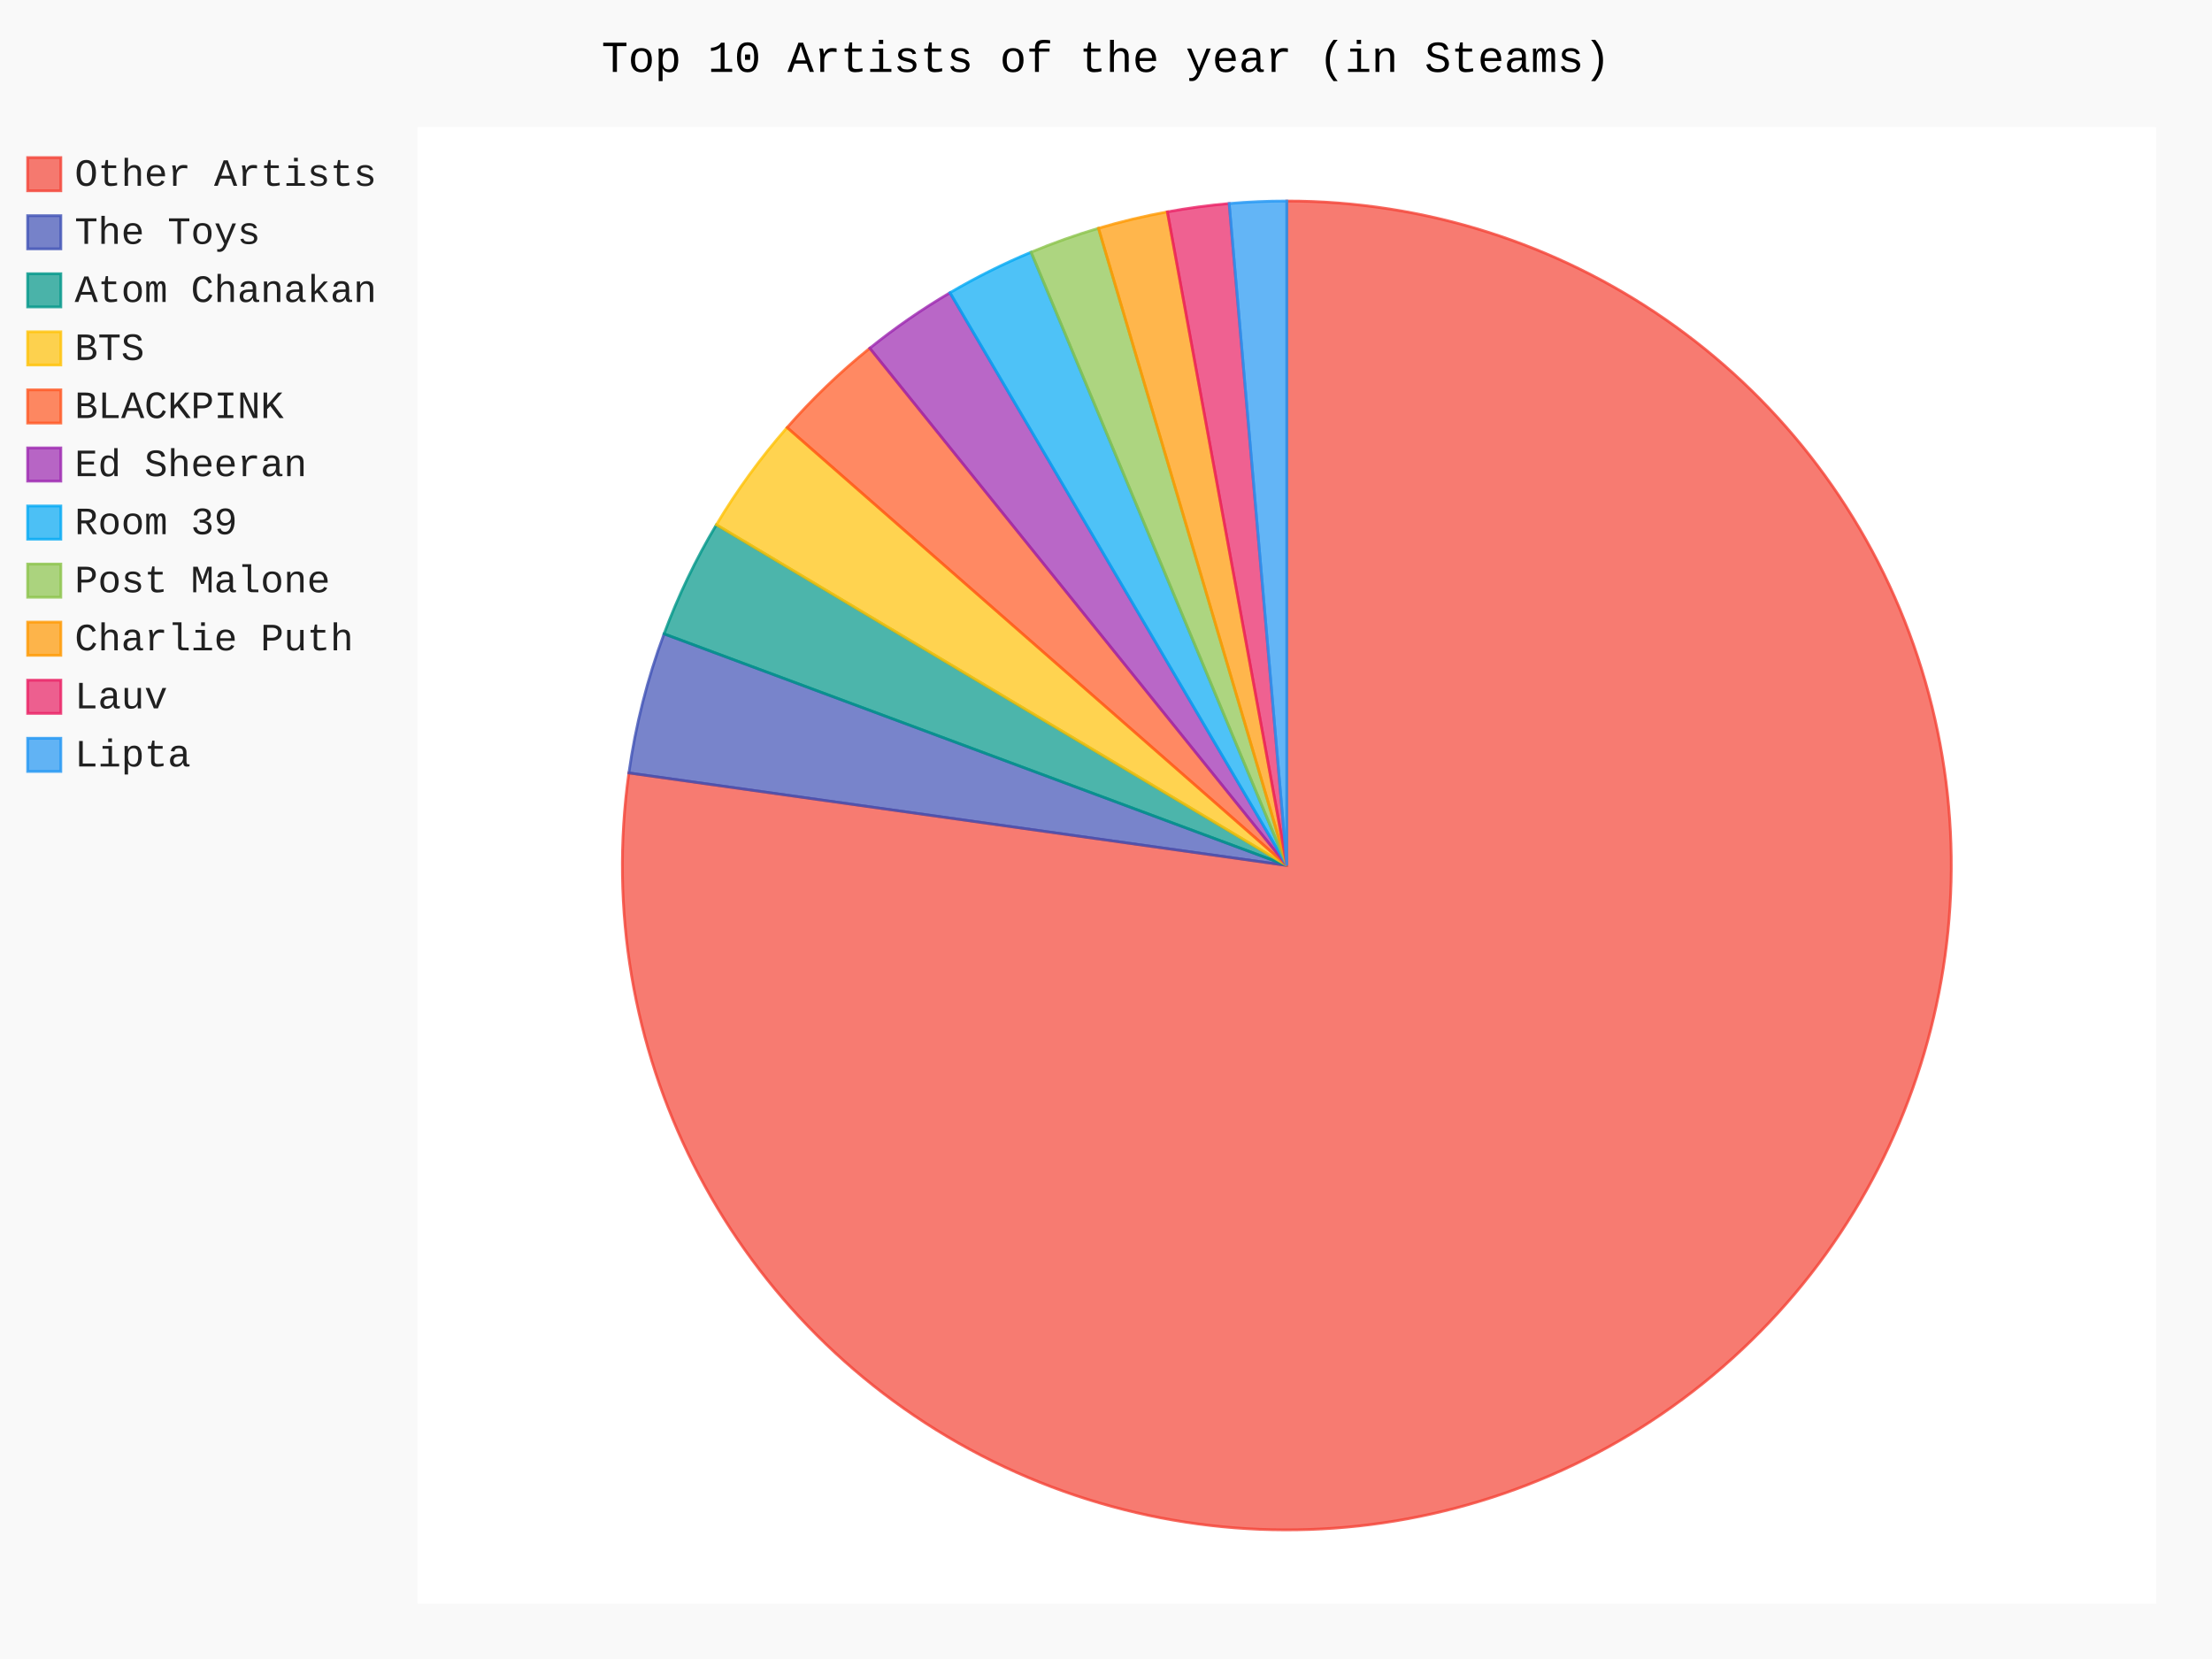
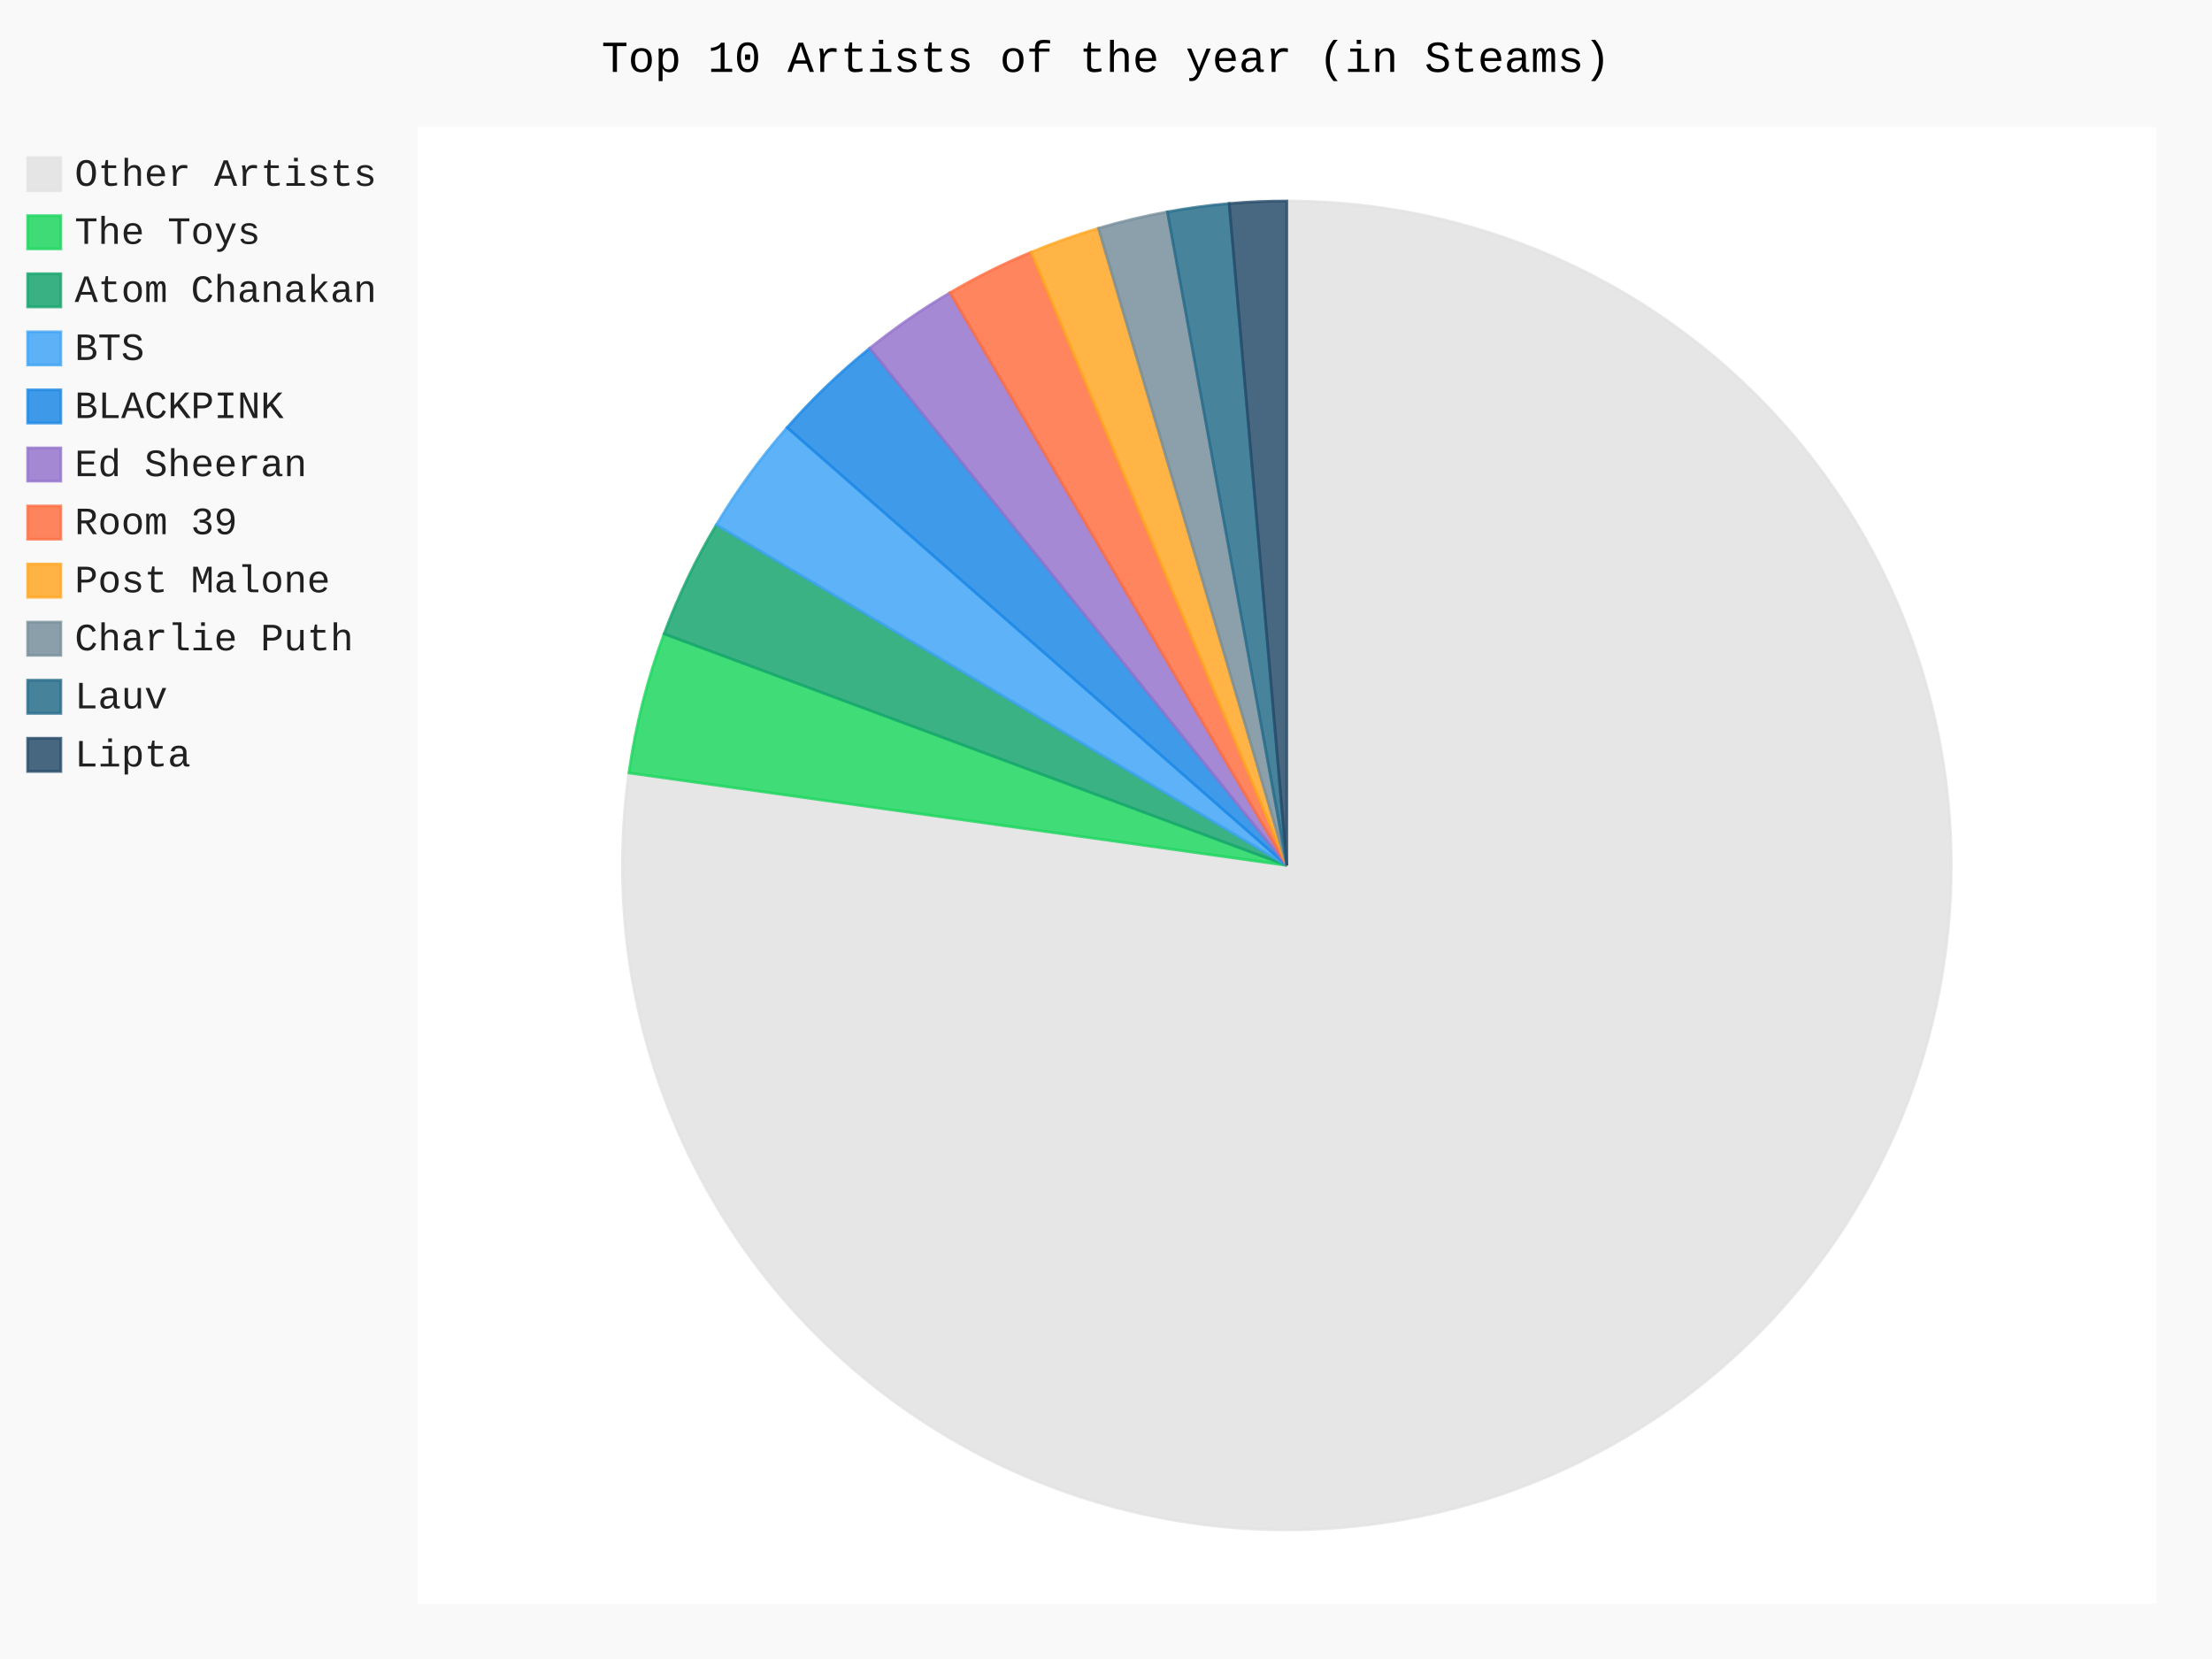
- <svg xmlns="http://www.w3.org/2000/svg" class="pygal-chart" id="chart-0bee6a0a-6718-4ec3-8712-d936a7f5e14b" viewBox="0 0 800 600">
+ <svg xmlns="http://www.w3.org/2000/svg" class="pygal-chart" id="chart-3a645582-e407-45b5-85c8-3515e7d4632e" viewBox="0 0 800 600">
  <defs>
-     <style type="text/css">#chart-0bee6a0a-6718-4ec3-8712-d936a7f5e14b{-webkit-user-select:none;-webkit-font-smoothing:antialiased;font-family:Consolas,"Liberation Mono",Menlo,Courier,monospace}#chart-0bee6a0a-6718-4ec3-8712-d936a7f5e14b .title{font-family:Consolas,"Liberation Mono",Menlo,Courier,monospace;font-size:16px}#chart-0bee6a0a-6718-4ec3-8712-d936a7f5e14b .legends .legend text{font-family:Consolas,"Liberation Mono",Menlo,Courier,monospace;font-size:14px}#chart-0bee6a0a-6718-4ec3-8712-d936a7f5e14b .axis text{font-family:Consolas,"Liberation Mono",Menlo,Courier,monospace;font-size:10px}#chart-0bee6a0a-6718-4ec3-8712-d936a7f5e14b .axis text.major{font-family:Consolas,"Liberation Mono",Menlo,Courier,monospace;font-size:10px}#chart-0bee6a0a-6718-4ec3-8712-d936a7f5e14b .text-overlay text.value{font-family:Consolas,"Liberation Mono",Menlo,Courier,monospace;font-size:16px}#chart-0bee6a0a-6718-4ec3-8712-d936a7f5e14b .text-overlay text.label{font-family:Consolas,"Liberation Mono",Menlo,Courier,monospace;font-size:10px}#chart-0bee6a0a-6718-4ec3-8712-d936a7f5e14b .tooltip{font-family:Consolas,"Liberation Mono",Menlo,Courier,monospace;font-size:14px}#chart-0bee6a0a-6718-4ec3-8712-d936a7f5e14b text.no_data{font-family:Consolas,"Liberation Mono",Menlo,Courier,monospace;font-size:64px}
- #chart-0bee6a0a-6718-4ec3-8712-d936a7f5e14b{background-color:rgba(249,249,249,1)}#chart-0bee6a0a-6718-4ec3-8712-d936a7f5e14b path,#chart-0bee6a0a-6718-4ec3-8712-d936a7f5e14b line,#chart-0bee6a0a-6718-4ec3-8712-d936a7f5e14b rect,#chart-0bee6a0a-6718-4ec3-8712-d936a7f5e14b circle{-webkit-transition:150ms;-moz-transition:150ms;transition:150ms}#chart-0bee6a0a-6718-4ec3-8712-d936a7f5e14b .graph &gt; .background{fill:rgba(249,249,249,1)}#chart-0bee6a0a-6718-4ec3-8712-d936a7f5e14b .plot &gt; .background{fill:rgba(255,255,255,1)}#chart-0bee6a0a-6718-4ec3-8712-d936a7f5e14b .graph{fill:rgba(0,0,0,.87)}#chart-0bee6a0a-6718-4ec3-8712-d936a7f5e14b text.no_data{fill:rgba(0,0,0,1)}#chart-0bee6a0a-6718-4ec3-8712-d936a7f5e14b .title{fill:rgba(0,0,0,1)}#chart-0bee6a0a-6718-4ec3-8712-d936a7f5e14b .legends .legend text{fill:rgba(0,0,0,.87)}#chart-0bee6a0a-6718-4ec3-8712-d936a7f5e14b .legends .legend:hover text{fill:rgba(0,0,0,1)}#chart-0bee6a0a-6718-4ec3-8712-d936a7f5e14b .axis .line{stroke:rgba(0,0,0,1)}#chart-0bee6a0a-6718-4ec3-8712-d936a7f5e14b .axis .guide.line{stroke:rgba(0,0,0,.54)}#chart-0bee6a0a-6718-4ec3-8712-d936a7f5e14b .axis .major.line{stroke:rgba(0,0,0,.87)}#chart-0bee6a0a-6718-4ec3-8712-d936a7f5e14b .axis text.major{fill:rgba(0,0,0,1)}#chart-0bee6a0a-6718-4ec3-8712-d936a7f5e14b .axis.y .guides:hover .guide.line,#chart-0bee6a0a-6718-4ec3-8712-d936a7f5e14b .line-graph .axis.x .guides:hover .guide.line,#chart-0bee6a0a-6718-4ec3-8712-d936a7f5e14b .stackedline-graph .axis.x .guides:hover .guide.line,#chart-0bee6a0a-6718-4ec3-8712-d936a7f5e14b .xy-graph .axis.x .guides:hover .guide.line{stroke:rgba(0,0,0,1)}#chart-0bee6a0a-6718-4ec3-8712-d936a7f5e14b .axis .guides:hover text{fill:rgba(0,0,0,1)}#chart-0bee6a0a-6718-4ec3-8712-d936a7f5e14b .reactive{fill-opacity:.7;stroke-opacity:.8}#chart-0bee6a0a-6718-4ec3-8712-d936a7f5e14b .ci{stroke:rgba(0,0,0,.87)}#chart-0bee6a0a-6718-4ec3-8712-d936a7f5e14b .reactive.active,#chart-0bee6a0a-6718-4ec3-8712-d936a7f5e14b .active .reactive{fill-opacity:.8;stroke-opacity:.9;stroke-width:4}#chart-0bee6a0a-6718-4ec3-8712-d936a7f5e14b .ci .reactive.active{stroke-width:1.5}#chart-0bee6a0a-6718-4ec3-8712-d936a7f5e14b .series text{fill:rgba(0,0,0,1)}#chart-0bee6a0a-6718-4ec3-8712-d936a7f5e14b .tooltip rect{fill:rgba(255,255,255,1);stroke:rgba(0,0,0,1);-webkit-transition:opacity 150ms;-moz-transition:opacity 150ms;transition:opacity 150ms}#chart-0bee6a0a-6718-4ec3-8712-d936a7f5e14b .tooltip .label{fill:rgba(0,0,0,.87)}#chart-0bee6a0a-6718-4ec3-8712-d936a7f5e14b .tooltip .label{fill:rgba(0,0,0,.87)}#chart-0bee6a0a-6718-4ec3-8712-d936a7f5e14b .tooltip .legend{font-size:.8em;fill:rgba(0,0,0,.54)}#chart-0bee6a0a-6718-4ec3-8712-d936a7f5e14b .tooltip .x_label{font-size:.6em;fill:rgba(0,0,0,1)}#chart-0bee6a0a-6718-4ec3-8712-d936a7f5e14b .tooltip .xlink{font-size:.5em;text-decoration:underline}#chart-0bee6a0a-6718-4ec3-8712-d936a7f5e14b .tooltip .value{font-size:1.5em}#chart-0bee6a0a-6718-4ec3-8712-d936a7f5e14b .bound{font-size:.5em}#chart-0bee6a0a-6718-4ec3-8712-d936a7f5e14b .max-value{font-size:.75em;fill:rgba(0,0,0,.54)}#chart-0bee6a0a-6718-4ec3-8712-d936a7f5e14b .map-element{fill:rgba(255,255,255,1);stroke:rgba(0,0,0,.54) !important}#chart-0bee6a0a-6718-4ec3-8712-d936a7f5e14b .map-element .reactive{fill-opacity:inherit;stroke-opacity:inherit}#chart-0bee6a0a-6718-4ec3-8712-d936a7f5e14b .color-0,#chart-0bee6a0a-6718-4ec3-8712-d936a7f5e14b .color-0 a:visited{stroke:#F44336;fill:#F44336}#chart-0bee6a0a-6718-4ec3-8712-d936a7f5e14b .color-1,#chart-0bee6a0a-6718-4ec3-8712-d936a7f5e14b .color-1 a:visited{stroke:#3F51B5;fill:#3F51B5}#chart-0bee6a0a-6718-4ec3-8712-d936a7f5e14b .color-2,#chart-0bee6a0a-6718-4ec3-8712-d936a7f5e14b .color-2 a:visited{stroke:#009688;fill:#009688}#chart-0bee6a0a-6718-4ec3-8712-d936a7f5e14b .color-3,#chart-0bee6a0a-6718-4ec3-8712-d936a7f5e14b .color-3 a:visited{stroke:#FFC107;fill:#FFC107}#chart-0bee6a0a-6718-4ec3-8712-d936a7f5e14b .color-4,#chart-0bee6a0a-6718-4ec3-8712-d936a7f5e14b .color-4 a:visited{stroke:#FF5722;fill:#FF5722}#chart-0bee6a0a-6718-4ec3-8712-d936a7f5e14b .color-5,#chart-0bee6a0a-6718-4ec3-8712-d936a7f5e14b .color-5 a:visited{stroke:#9C27B0;fill:#9C27B0}#chart-0bee6a0a-6718-4ec3-8712-d936a7f5e14b .color-6,#chart-0bee6a0a-6718-4ec3-8712-d936a7f5e14b .color-6 a:visited{stroke:#03A9F4;fill:#03A9F4}#chart-0bee6a0a-6718-4ec3-8712-d936a7f5e14b .color-7,#chart-0bee6a0a-6718-4ec3-8712-d936a7f5e14b .color-7 a:visited{stroke:#8BC34A;fill:#8BC34A}#chart-0bee6a0a-6718-4ec3-8712-d936a7f5e14b .color-8,#chart-0bee6a0a-6718-4ec3-8712-d936a7f5e14b .color-8 a:visited{stroke:#FF9800;fill:#FF9800}#chart-0bee6a0a-6718-4ec3-8712-d936a7f5e14b .color-9,#chart-0bee6a0a-6718-4ec3-8712-d936a7f5e14b .color-9 a:visited{stroke:#E91E63;fill:#E91E63}#chart-0bee6a0a-6718-4ec3-8712-d936a7f5e14b .color-10,#chart-0bee6a0a-6718-4ec3-8712-d936a7f5e14b .color-10 a:visited{stroke:#2196F3;fill:#2196F3}#chart-0bee6a0a-6718-4ec3-8712-d936a7f5e14b .text-overlay .color-0 text{fill:black}#chart-0bee6a0a-6718-4ec3-8712-d936a7f5e14b .text-overlay .color-1 text{fill:black}#chart-0bee6a0a-6718-4ec3-8712-d936a7f5e14b .text-overlay .color-2 text{fill:black}#chart-0bee6a0a-6718-4ec3-8712-d936a7f5e14b .text-overlay .color-3 text{fill:black}#chart-0bee6a0a-6718-4ec3-8712-d936a7f5e14b .text-overlay .color-4 text{fill:black}#chart-0bee6a0a-6718-4ec3-8712-d936a7f5e14b .text-overlay .color-5 text{fill:black}#chart-0bee6a0a-6718-4ec3-8712-d936a7f5e14b .text-overlay .color-6 text{fill:black}#chart-0bee6a0a-6718-4ec3-8712-d936a7f5e14b .text-overlay .color-7 text{fill:black}#chart-0bee6a0a-6718-4ec3-8712-d936a7f5e14b .text-overlay .color-8 text{fill:black}#chart-0bee6a0a-6718-4ec3-8712-d936a7f5e14b .text-overlay .color-9 text{fill:black}#chart-0bee6a0a-6718-4ec3-8712-d936a7f5e14b .text-overlay .color-10 text{fill:black}
- #chart-0bee6a0a-6718-4ec3-8712-d936a7f5e14b text.no_data{text-anchor:middle}#chart-0bee6a0a-6718-4ec3-8712-d936a7f5e14b .guide.line{fill:none}#chart-0bee6a0a-6718-4ec3-8712-d936a7f5e14b .centered{text-anchor:middle}#chart-0bee6a0a-6718-4ec3-8712-d936a7f5e14b .title{text-anchor:middle}#chart-0bee6a0a-6718-4ec3-8712-d936a7f5e14b .legends .legend text{fill-opacity:1}#chart-0bee6a0a-6718-4ec3-8712-d936a7f5e14b .axis.x text{text-anchor:middle}#chart-0bee6a0a-6718-4ec3-8712-d936a7f5e14b .axis.x:not(.web) text[transform]{text-anchor:start}#chart-0bee6a0a-6718-4ec3-8712-d936a7f5e14b .axis.x:not(.web) text[transform].backwards{text-anchor:end}#chart-0bee6a0a-6718-4ec3-8712-d936a7f5e14b .axis.y text{text-anchor:end}#chart-0bee6a0a-6718-4ec3-8712-d936a7f5e14b .axis.y text[transform].backwards{text-anchor:start}#chart-0bee6a0a-6718-4ec3-8712-d936a7f5e14b .axis.y2 text{text-anchor:start}#chart-0bee6a0a-6718-4ec3-8712-d936a7f5e14b .axis.y2 text[transform].backwards{text-anchor:end}#chart-0bee6a0a-6718-4ec3-8712-d936a7f5e14b .axis .guide.line{stroke-dasharray:4,4}#chart-0bee6a0a-6718-4ec3-8712-d936a7f5e14b .axis .major.guide.line{stroke-dasharray:6,6}#chart-0bee6a0a-6718-4ec3-8712-d936a7f5e14b .horizontal .axis.y .guide.line,#chart-0bee6a0a-6718-4ec3-8712-d936a7f5e14b .horizontal .axis.y2 .guide.line,#chart-0bee6a0a-6718-4ec3-8712-d936a7f5e14b .vertical .axis.x .guide.line{opacity:0}#chart-0bee6a0a-6718-4ec3-8712-d936a7f5e14b .horizontal .axis.always_show .guide.line,#chart-0bee6a0a-6718-4ec3-8712-d936a7f5e14b .vertical .axis.always_show .guide.line{opacity:1 !important}#chart-0bee6a0a-6718-4ec3-8712-d936a7f5e14b .axis.y .guides:hover .guide.line,#chart-0bee6a0a-6718-4ec3-8712-d936a7f5e14b .axis.y2 .guides:hover .guide.line,#chart-0bee6a0a-6718-4ec3-8712-d936a7f5e14b .axis.x .guides:hover .guide.line{opacity:1}#chart-0bee6a0a-6718-4ec3-8712-d936a7f5e14b .axis .guides:hover text{opacity:1}#chart-0bee6a0a-6718-4ec3-8712-d936a7f5e14b .nofill{fill:none}#chart-0bee6a0a-6718-4ec3-8712-d936a7f5e14b .subtle-fill{fill-opacity:.2}#chart-0bee6a0a-6718-4ec3-8712-d936a7f5e14b .dot{stroke-width:1px;fill-opacity:1}#chart-0bee6a0a-6718-4ec3-8712-d936a7f5e14b .dot.active{stroke-width:5px}#chart-0bee6a0a-6718-4ec3-8712-d936a7f5e14b .dot.negative{fill:transparent}#chart-0bee6a0a-6718-4ec3-8712-d936a7f5e14b text,#chart-0bee6a0a-6718-4ec3-8712-d936a7f5e14b tspan{stroke:none !important}#chart-0bee6a0a-6718-4ec3-8712-d936a7f5e14b .series text.active{opacity:1}#chart-0bee6a0a-6718-4ec3-8712-d936a7f5e14b .tooltip rect{fill-opacity:.95;stroke-width:.5}#chart-0bee6a0a-6718-4ec3-8712-d936a7f5e14b .tooltip text{fill-opacity:1}#chart-0bee6a0a-6718-4ec3-8712-d936a7f5e14b .showable{visibility:hidden}#chart-0bee6a0a-6718-4ec3-8712-d936a7f5e14b .showable.shown{visibility:visible}#chart-0bee6a0a-6718-4ec3-8712-d936a7f5e14b .gauge-background{fill:rgba(229,229,229,1);stroke:none}#chart-0bee6a0a-6718-4ec3-8712-d936a7f5e14b .bg-lines{stroke:rgba(249,249,249,1);stroke-width:2px}</style>
+     <style type="text/css">#chart-3a645582-e407-45b5-85c8-3515e7d4632e{-webkit-user-select:none;-webkit-font-smoothing:antialiased;font-family:Consolas,"Liberation Mono",Menlo,Courier,monospace}#chart-3a645582-e407-45b5-85c8-3515e7d4632e .title{font-family:Consolas,"Liberation Mono",Menlo,Courier,monospace;font-size:16px}#chart-3a645582-e407-45b5-85c8-3515e7d4632e .legends .legend text{font-family:Consolas,"Liberation Mono",Menlo,Courier,monospace;font-size:14px}#chart-3a645582-e407-45b5-85c8-3515e7d4632e .axis text{font-family:Consolas,"Liberation Mono",Menlo,Courier,monospace;font-size:10px}#chart-3a645582-e407-45b5-85c8-3515e7d4632e .axis text.major{font-family:Consolas,"Liberation Mono",Menlo,Courier,monospace;font-size:10px}#chart-3a645582-e407-45b5-85c8-3515e7d4632e .text-overlay text.value{font-family:Consolas,"Liberation Mono",Menlo,Courier,monospace;font-size:16px}#chart-3a645582-e407-45b5-85c8-3515e7d4632e .text-overlay text.label{font-family:Consolas,"Liberation Mono",Menlo,Courier,monospace;font-size:10px}#chart-3a645582-e407-45b5-85c8-3515e7d4632e .tooltip{font-family:Consolas,"Liberation Mono",Menlo,Courier,monospace;font-size:14px}#chart-3a645582-e407-45b5-85c8-3515e7d4632e text.no_data{font-family:Consolas,"Liberation Mono",Menlo,Courier,monospace;font-size:64px}
+ #chart-3a645582-e407-45b5-85c8-3515e7d4632e{background-color:rgba(249,249,249,1)}#chart-3a645582-e407-45b5-85c8-3515e7d4632e path,#chart-3a645582-e407-45b5-85c8-3515e7d4632e line,#chart-3a645582-e407-45b5-85c8-3515e7d4632e rect,#chart-3a645582-e407-45b5-85c8-3515e7d4632e circle{-webkit-transition:150ms;-moz-transition:150ms;transition:150ms}#chart-3a645582-e407-45b5-85c8-3515e7d4632e .graph &gt; .background{fill:rgba(249,249,249,1)}#chart-3a645582-e407-45b5-85c8-3515e7d4632e .plot &gt; .background{fill:rgba(255,255,255,1)}#chart-3a645582-e407-45b5-85c8-3515e7d4632e .graph{fill:rgba(0,0,0,.87)}#chart-3a645582-e407-45b5-85c8-3515e7d4632e text.no_data{fill:rgba(0,0,0,1)}#chart-3a645582-e407-45b5-85c8-3515e7d4632e .title{fill:rgba(0,0,0,1)}#chart-3a645582-e407-45b5-85c8-3515e7d4632e .legends .legend text{fill:rgba(0,0,0,.87)}#chart-3a645582-e407-45b5-85c8-3515e7d4632e .legends .legend:hover text{fill:rgba(0,0,0,1)}#chart-3a645582-e407-45b5-85c8-3515e7d4632e .axis .line{stroke:rgba(0,0,0,1)}#chart-3a645582-e407-45b5-85c8-3515e7d4632e .axis .guide.line{stroke:rgba(0,0,0,.54)}#chart-3a645582-e407-45b5-85c8-3515e7d4632e .axis .major.line{stroke:rgba(0,0,0,.87)}#chart-3a645582-e407-45b5-85c8-3515e7d4632e .axis text.major{fill:rgba(0,0,0,1)}#chart-3a645582-e407-45b5-85c8-3515e7d4632e .axis.y .guides:hover .guide.line,#chart-3a645582-e407-45b5-85c8-3515e7d4632e .line-graph .axis.x .guides:hover .guide.line,#chart-3a645582-e407-45b5-85c8-3515e7d4632e .stackedline-graph .axis.x .guides:hover .guide.line,#chart-3a645582-e407-45b5-85c8-3515e7d4632e .xy-graph .axis.x .guides:hover .guide.line{stroke:rgba(0,0,0,1)}#chart-3a645582-e407-45b5-85c8-3515e7d4632e .axis .guides:hover text{fill:rgba(0,0,0,1)}#chart-3a645582-e407-45b5-85c8-3515e7d4632e .reactive{fill-opacity:.85;stroke-opacity:.8}#chart-3a645582-e407-45b5-85c8-3515e7d4632e .ci{stroke:rgba(0,0,0,.87)}#chart-3a645582-e407-45b5-85c8-3515e7d4632e .reactive.active,#chart-3a645582-e407-45b5-85c8-3515e7d4632e .active .reactive{fill-opacity:.95;stroke-opacity:.9;stroke-width:4}#chart-3a645582-e407-45b5-85c8-3515e7d4632e .ci .reactive.active{stroke-width:1.5}#chart-3a645582-e407-45b5-85c8-3515e7d4632e .series text{fill:rgba(0,0,0,1)}#chart-3a645582-e407-45b5-85c8-3515e7d4632e .tooltip rect{fill:rgba(255,255,255,1);stroke:rgba(0,0,0,1);-webkit-transition:opacity 150ms;-moz-transition:opacity 150ms;transition:opacity 150ms}#chart-3a645582-e407-45b5-85c8-3515e7d4632e .tooltip .label{fill:rgba(0,0,0,.87)}#chart-3a645582-e407-45b5-85c8-3515e7d4632e .tooltip .label{fill:rgba(0,0,0,.87)}#chart-3a645582-e407-45b5-85c8-3515e7d4632e .tooltip .legend{font-size:.8em;fill:rgba(0,0,0,.54)}#chart-3a645582-e407-45b5-85c8-3515e7d4632e .tooltip .x_label{font-size:.6em;fill:rgba(0,0,0,1)}#chart-3a645582-e407-45b5-85c8-3515e7d4632e .tooltip .xlink{font-size:.5em;text-decoration:underline}#chart-3a645582-e407-45b5-85c8-3515e7d4632e .tooltip .value{font-size:1.5em}#chart-3a645582-e407-45b5-85c8-3515e7d4632e .bound{font-size:.5em}#chart-3a645582-e407-45b5-85c8-3515e7d4632e .max-value{font-size:.75em;fill:rgba(0,0,0,.54)}#chart-3a645582-e407-45b5-85c8-3515e7d4632e .map-element{fill:rgba(255,255,255,1);stroke:rgba(0,0,0,.54) !important}#chart-3a645582-e407-45b5-85c8-3515e7d4632e .map-element .reactive{fill-opacity:inherit;stroke-opacity:inherit}#chart-3a645582-e407-45b5-85c8-3515e7d4632e .color-0,#chart-3a645582-e407-45b5-85c8-3515e7d4632e .color-0 a:visited{stroke:#e2e2e2;fill:#e2e2e2}#chart-3a645582-e407-45b5-85c8-3515e7d4632e .color-1,#chart-3a645582-e407-45b5-85c8-3515e7d4632e .color-1 a:visited{stroke:#1ed65f;fill:#1ed65f}#chart-3a645582-e407-45b5-85c8-3515e7d4632e .color-2,#chart-3a645582-e407-45b5-85c8-3515e7d4632e .color-2 a:visited{stroke:#19a56f;fill:#19a56f}#chart-3a645582-e407-45b5-85c8-3515e7d4632e .color-3,#chart-3a645582-e407-45b5-85c8-3515e7d4632e .color-3 a:visited{stroke:#42a5f5;fill:#42a5f5}#chart-3a645582-e407-45b5-85c8-3515e7d4632e .color-4,#chart-3a645582-e407-45b5-85c8-3515e7d4632e .color-4 a:visited{stroke:#1e88e5;fill:#1e88e5}#chart-3a645582-e407-45b5-85c8-3515e7d4632e .color-5,#chart-3a645582-e407-45b5-85c8-3515e7d4632e .color-5 a:visited{stroke:#9575cd;fill:#9575cd}#chart-3a645582-e407-45b5-85c8-3515e7d4632e .color-6,#chart-3a645582-e407-45b5-85c8-3515e7d4632e .color-6 a:visited{stroke:#ff7043;fill:#ff7043}#chart-3a645582-e407-45b5-85c8-3515e7d4632e .color-7,#chart-3a645582-e407-45b5-85c8-3515e7d4632e .color-7 a:visited{stroke:#ffa725;fill:#ffa725}#chart-3a645582-e407-45b5-85c8-3515e7d4632e .color-8,#chart-3a645582-e407-45b5-85c8-3515e7d4632e .color-8 a:visited{stroke:#78909c;fill:#78909c}#chart-3a645582-e407-45b5-85c8-3515e7d4632e .color-9,#chart-3a645582-e407-45b5-85c8-3515e7d4632e .color-9 a:visited{stroke:#296d8b;fill:#296d8b}#chart-3a645582-e407-45b5-85c8-3515e7d4632e .color-10,#chart-3a645582-e407-45b5-85c8-3515e7d4632e .color-10 a:visited{stroke:#294d6b;fill:#294d6b}#chart-3a645582-e407-45b5-85c8-3515e7d4632e .text-overlay .color-0 text{fill:black}#chart-3a645582-e407-45b5-85c8-3515e7d4632e .text-overlay .color-1 text{fill:black}#chart-3a645582-e407-45b5-85c8-3515e7d4632e .text-overlay .color-2 text{fill:black}#chart-3a645582-e407-45b5-85c8-3515e7d4632e .text-overlay .color-3 text{fill:black}#chart-3a645582-e407-45b5-85c8-3515e7d4632e .text-overlay .color-4 text{fill:black}#chart-3a645582-e407-45b5-85c8-3515e7d4632e .text-overlay .color-5 text{fill:black}#chart-3a645582-e407-45b5-85c8-3515e7d4632e .text-overlay .color-6 text{fill:black}#chart-3a645582-e407-45b5-85c8-3515e7d4632e .text-overlay .color-7 text{fill:black}#chart-3a645582-e407-45b5-85c8-3515e7d4632e .text-overlay .color-8 text{fill:black}#chart-3a645582-e407-45b5-85c8-3515e7d4632e .text-overlay .color-9 text{fill:black}#chart-3a645582-e407-45b5-85c8-3515e7d4632e .text-overlay .color-10 text{fill:black}
+ #chart-3a645582-e407-45b5-85c8-3515e7d4632e text.no_data{text-anchor:middle}#chart-3a645582-e407-45b5-85c8-3515e7d4632e .guide.line{fill:none}#chart-3a645582-e407-45b5-85c8-3515e7d4632e .centered{text-anchor:middle}#chart-3a645582-e407-45b5-85c8-3515e7d4632e .title{text-anchor:middle}#chart-3a645582-e407-45b5-85c8-3515e7d4632e .legends .legend text{fill-opacity:1}#chart-3a645582-e407-45b5-85c8-3515e7d4632e .axis.x text{text-anchor:middle}#chart-3a645582-e407-45b5-85c8-3515e7d4632e .axis.x:not(.web) text[transform]{text-anchor:start}#chart-3a645582-e407-45b5-85c8-3515e7d4632e .axis.x:not(.web) text[transform].backwards{text-anchor:end}#chart-3a645582-e407-45b5-85c8-3515e7d4632e .axis.y text{text-anchor:end}#chart-3a645582-e407-45b5-85c8-3515e7d4632e .axis.y text[transform].backwards{text-anchor:start}#chart-3a645582-e407-45b5-85c8-3515e7d4632e .axis.y2 text{text-anchor:start}#chart-3a645582-e407-45b5-85c8-3515e7d4632e .axis.y2 text[transform].backwards{text-anchor:end}#chart-3a645582-e407-45b5-85c8-3515e7d4632e .axis .guide.line{stroke-dasharray:4,4}#chart-3a645582-e407-45b5-85c8-3515e7d4632e .axis .major.guide.line{stroke-dasharray:6,6}#chart-3a645582-e407-45b5-85c8-3515e7d4632e .horizontal .axis.y .guide.line,#chart-3a645582-e407-45b5-85c8-3515e7d4632e .horizontal .axis.y2 .guide.line,#chart-3a645582-e407-45b5-85c8-3515e7d4632e .vertical .axis.x .guide.line{opacity:0}#chart-3a645582-e407-45b5-85c8-3515e7d4632e .horizontal .axis.always_show .guide.line,#chart-3a645582-e407-45b5-85c8-3515e7d4632e .vertical .axis.always_show .guide.line{opacity:1 !important}#chart-3a645582-e407-45b5-85c8-3515e7d4632e .axis.y .guides:hover .guide.line,#chart-3a645582-e407-45b5-85c8-3515e7d4632e .axis.y2 .guides:hover .guide.line,#chart-3a645582-e407-45b5-85c8-3515e7d4632e .axis.x .guides:hover .guide.line{opacity:1}#chart-3a645582-e407-45b5-85c8-3515e7d4632e .axis .guides:hover text{opacity:1}#chart-3a645582-e407-45b5-85c8-3515e7d4632e .nofill{fill:none}#chart-3a645582-e407-45b5-85c8-3515e7d4632e .subtle-fill{fill-opacity:.2}#chart-3a645582-e407-45b5-85c8-3515e7d4632e .dot{stroke-width:1px;fill-opacity:1}#chart-3a645582-e407-45b5-85c8-3515e7d4632e .dot.active{stroke-width:5px}#chart-3a645582-e407-45b5-85c8-3515e7d4632e .dot.negative{fill:transparent}#chart-3a645582-e407-45b5-85c8-3515e7d4632e text,#chart-3a645582-e407-45b5-85c8-3515e7d4632e tspan{stroke:none !important}#chart-3a645582-e407-45b5-85c8-3515e7d4632e .series text.active{opacity:1}#chart-3a645582-e407-45b5-85c8-3515e7d4632e .tooltip rect{fill-opacity:.95;stroke-width:.5}#chart-3a645582-e407-45b5-85c8-3515e7d4632e .tooltip text{fill-opacity:1}#chart-3a645582-e407-45b5-85c8-3515e7d4632e .showable{visibility:hidden}#chart-3a645582-e407-45b5-85c8-3515e7d4632e .showable.shown{visibility:visible}#chart-3a645582-e407-45b5-85c8-3515e7d4632e .gauge-background{fill:rgba(229,229,229,1);stroke:none}#chart-3a645582-e407-45b5-85c8-3515e7d4632e .bg-lines{stroke:rgba(249,249,249,1);stroke-width:2px}</style>
  </defs>
  <g class="graph pie-graph vertical">
    <rect class="background" height="600" width="800" x="0" y="0" />
    <g class="plot" transform="translate(151, 46)">
      <rect class="background" height="534" width="628.8" x="0" y="0" />
      <g class="series serie-0 color-0">
        <g class="slices">
          <g class="slice">
            <path class="slice reactive tooltip-trigger" d="M314.4 26.7 A240.3 240.3 0 1 1 76.439 233.551 L314.4 267 A0 0 0 1 0 314.4 267 z" />
          </g>
        </g>
      </g>
      <g class="series serie-1 color-1">
        <g class="slices">
          <g class="slice">
            <path class="slice reactive tooltip-trigger" d="M76.439 233.551 A240.3 240.3 0 0 1 89.166 183.253 L314.4 267 A0 0 0 0 0 314.4 267 z" />
          </g>
        </g>
      </g>
      <g class="series serie-2 color-2">
        <g class="slices">
          <g class="slice">
            <path class="slice reactive tooltip-trigger" d="M89.166 183.253 A240.3 240.3 0 0 1 108.09 143.792 L314.4 267 A0 0 0 0 0 314.4 267 z" />
          </g>
        </g>
      </g>
      <g class="series serie-3 color-3">
        <g class="slices">
          <g class="slice">
            <path class="slice reactive tooltip-trigger" d="M108.09 143.792 A240.3 240.3 0 0 1 133.671 108.629 L314.4 267 A0 0 0 0 0 314.4 267 z" />
          </g>
        </g>
      </g>
      <g class="series serie-4 color-4">
        <g class="slices">
          <g class="slice">
            <path class="slice reactive tooltip-trigger" d="M133.671 108.629 A240.3 240.3 0 0 1 163.562 79.939 L314.4 267 A0 0 0 0 0 314.4 267 z" />
          </g>
        </g>
      </g>
      <g class="series serie-5 color-5">
        <g class="slices">
          <g class="slice">
            <path class="slice reactive tooltip-trigger" d="M163.562 79.939 A240.3 240.3 0 0 1 192.564 59.877 L314.4 267 A0 0 0 0 0 314.4 267 z" />
          </g>
        </g>
      </g>
      <g class="series serie-6 color-6">
        <g class="slices">
          <g class="slice">
            <path class="slice reactive tooltip-trigger" d="M192.564 59.877 A240.3 240.3 0 0 1 221.906 45.214 L314.4 267 A0 0 0 0 0 314.4 267 z" />
          </g>
        </g>
      </g>
      <g class="series serie-7 color-7">
        <g class="slices">
          <g class="slice">
            <path class="slice reactive tooltip-trigger" d="M221.906 45.214 A240.3 240.3 0 0 1 246.274 36.559 L314.4 267 A0 0 0 0 0 314.4 267 z" />
          </g>
        </g>
      </g>
      <g class="series serie-8 color-8">
        <g class="slices">
          <g class="slice">
            <path class="slice reactive tooltip-trigger" d="M246.274 36.559 A240.3 240.3 0 0 1 271.188 30.617 L314.4 267 A0 0 0 0 0 314.4 267 z" />
          </g>
        </g>
      </g>
      <g class="series serie-9 color-9">
        <g class="slices">
          <g class="slice">
            <path class="slice reactive tooltip-trigger" d="M271.188 30.617 A240.3 240.3 0 0 1 293.538 27.607 L314.4 267 A0 0 0 0 0 314.4 267 z" />
          </g>
        </g>
      </g>
      <g class="series serie-10 color-10">
        <g class="slices">
          <g class="slice">
            <path class="slice reactive tooltip-trigger" d="M293.538 27.607 A240.3 240.3 0 0 1 314.4 26.7 L314.4 267 A0 0 0 0 0 314.4 267 z" />
          </g>
        </g>
      </g>
    </g>
    <g class="titles">
      <text class="title plot_title" x="400.0" y="26">Top 10 Artists of the year (in Steams)</text>
    </g>
    <g class="plot overlay" transform="translate(151, 46)">
      <g class="series serie-0 color-0" />
      <g class="series serie-1 color-1" />
      <g class="series serie-2 color-2" />
      <g class="series serie-3 color-3" />
      <g class="series serie-4 color-4" />
      <g class="series serie-5 color-5" />
      <g class="series serie-6 color-6" />
      <g class="series serie-7 color-7" />
      <g class="series serie-8 color-8" />
      <g class="series serie-9 color-9" />
      <g class="series serie-10 color-10" />
    </g>
    <g class="plot text-overlay" transform="translate(151, 46)">
      <g class="series serie-0 color-0" />
      <g class="series serie-1 color-1" />
      <g class="series serie-2 color-2" />
      <g class="series serie-3 color-3" />
      <g class="series serie-4 color-4" />
      <g class="series serie-5 color-5" />
      <g class="series serie-6 color-6" />
      <g class="series serie-7 color-7" />
      <g class="series serie-8 color-8" />
      <g class="series serie-9 color-9" />
      <g class="series serie-10 color-10" />
    </g>
    <g class="plot tooltip-overlay" transform="translate(151, 46)">
      <g class="tooltip" style="opacity: 0" transform="translate(0 0)">
        <rect class="tooltip-box" height="0" rx="0" ry="0" width="0" />
        <g class="text" />
      </g>
    </g>
    <g class="legends" transform="translate(10, 56)">
      <g class="legend reactive activate-serie" id="activate-serie-0">
        <rect class="color-0 reactive" height="12" width="12" x="0.0" y="1.0" />
        <text x="17.0" y="11.2">Other Artists</text>
      </g>
      <g class="legend reactive activate-serie" id="activate-serie-1">
        <rect class="color-1 reactive" height="12" width="12" x="0.0" y="22.0" />
        <text x="17.0" y="32.2">The Toys</text>
      </g>
      <g class="legend reactive activate-serie" id="activate-serie-2">
        <rect class="color-2 reactive" height="12" width="12" x="0.0" y="43.0" />
        <text x="17.0" y="53.2">Atom Chanakan</text>
      </g>
      <g class="legend reactive activate-serie" id="activate-serie-3">
        <rect class="color-3 reactive" height="12" width="12" x="0.0" y="64.0" />
        <text x="17.0" y="74.2">BTS</text>
      </g>
      <g class="legend reactive activate-serie" id="activate-serie-4">
        <rect class="color-4 reactive" height="12" width="12" x="0.0" y="85.0" />
        <text x="17.0" y="95.2">BLACKPINK</text>
      </g>
      <g class="legend reactive activate-serie" id="activate-serie-5">
        <rect class="color-5 reactive" height="12" width="12" x="0.0" y="106.0" />
        <text x="17.0" y="116.2">Ed Sheeran</text>
      </g>
      <g class="legend reactive activate-serie" id="activate-serie-6">
        <rect class="color-6 reactive" height="12" width="12" x="0.0" y="127.0" />
        <text x="17.0" y="137.2">Room 39</text>
      </g>
      <g class="legend reactive activate-serie" id="activate-serie-7">
        <rect class="color-7 reactive" height="12" width="12" x="0.0" y="148.0" />
        <text x="17.0" y="158.2">Post Malone</text>
      </g>
      <g class="legend reactive activate-serie" id="activate-serie-8">
        <rect class="color-8 reactive" height="12" width="12" x="0.0" y="169.0" />
        <text x="17.0" y="179.2">Charlie Puth</text>
      </g>
      <g class="legend reactive activate-serie" id="activate-serie-9">
        <rect class="color-9 reactive" height="12" width="12" x="0.0" y="190.0" />
        <text x="17.0" y="200.2">Lauv</text>
      </g>
      <g class="legend reactive activate-serie" id="activate-serie-10">
        <rect class="color-10 reactive" height="12" width="12" x="0.0" y="211.0" />
        <text x="17.0" y="221.2">Lipta</text>
      </g>
    </g>
    <g class="legends" transform="translate(790, 56)" />
  </g>
</svg>
